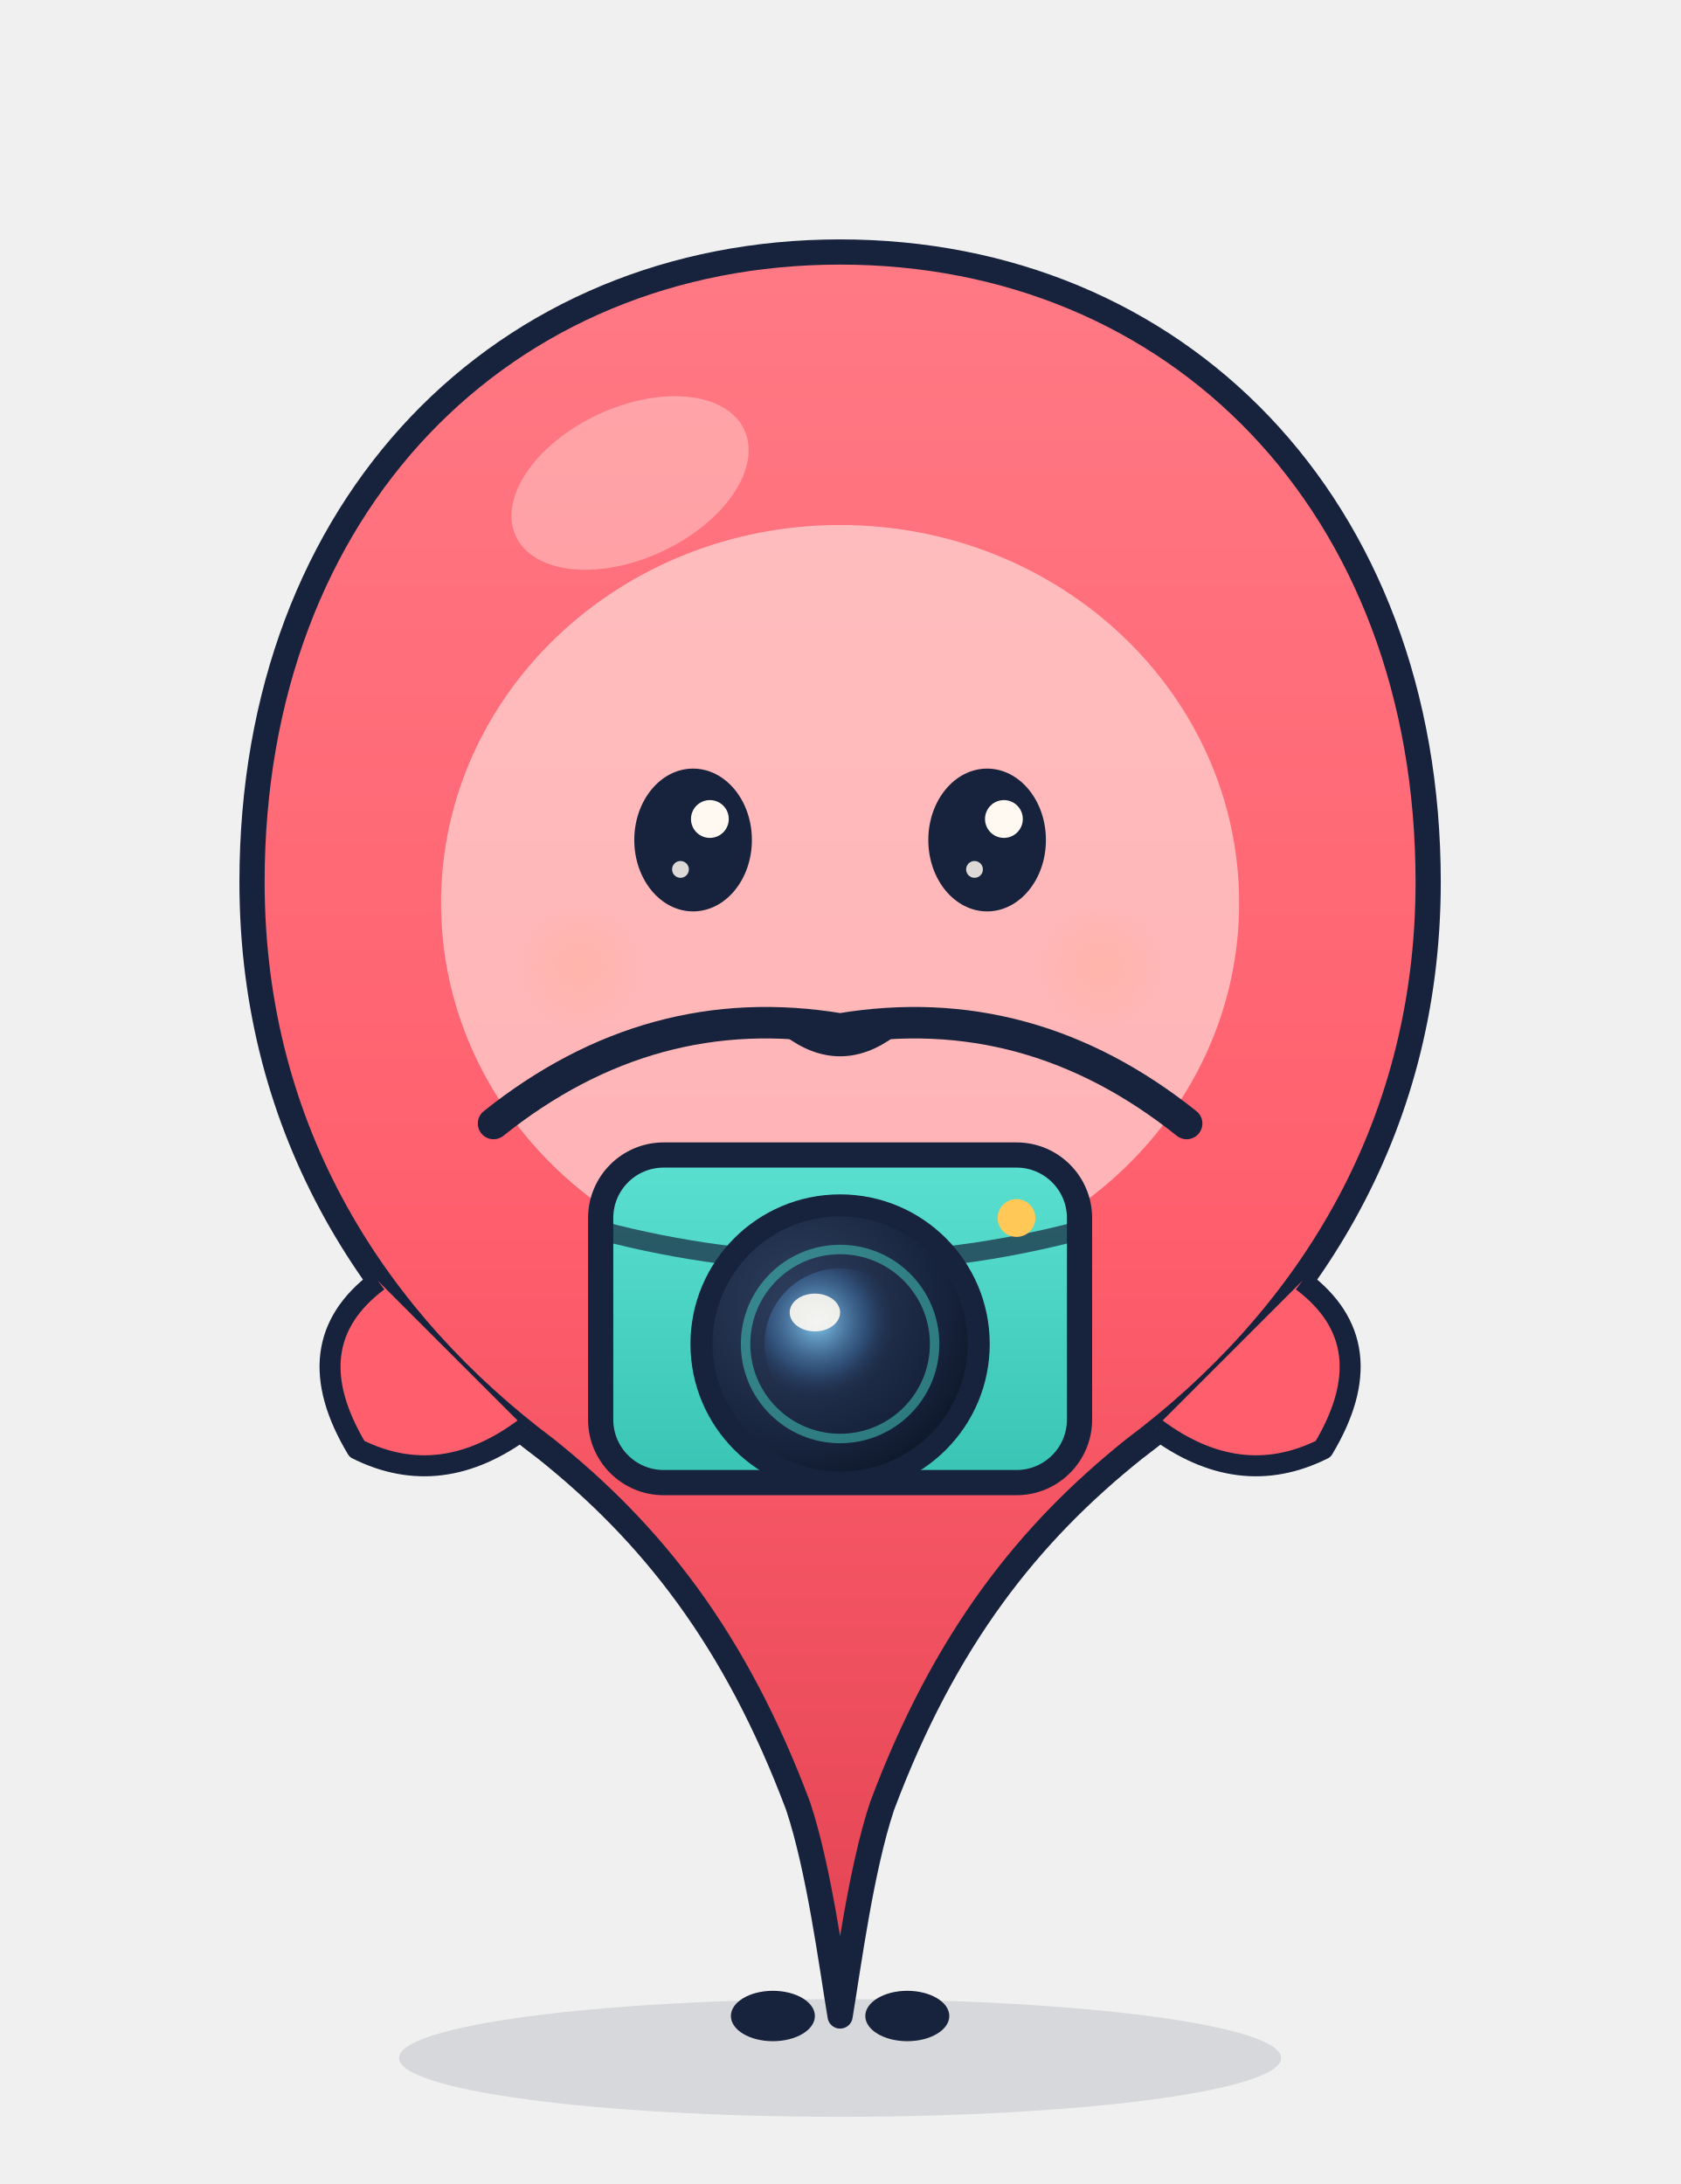
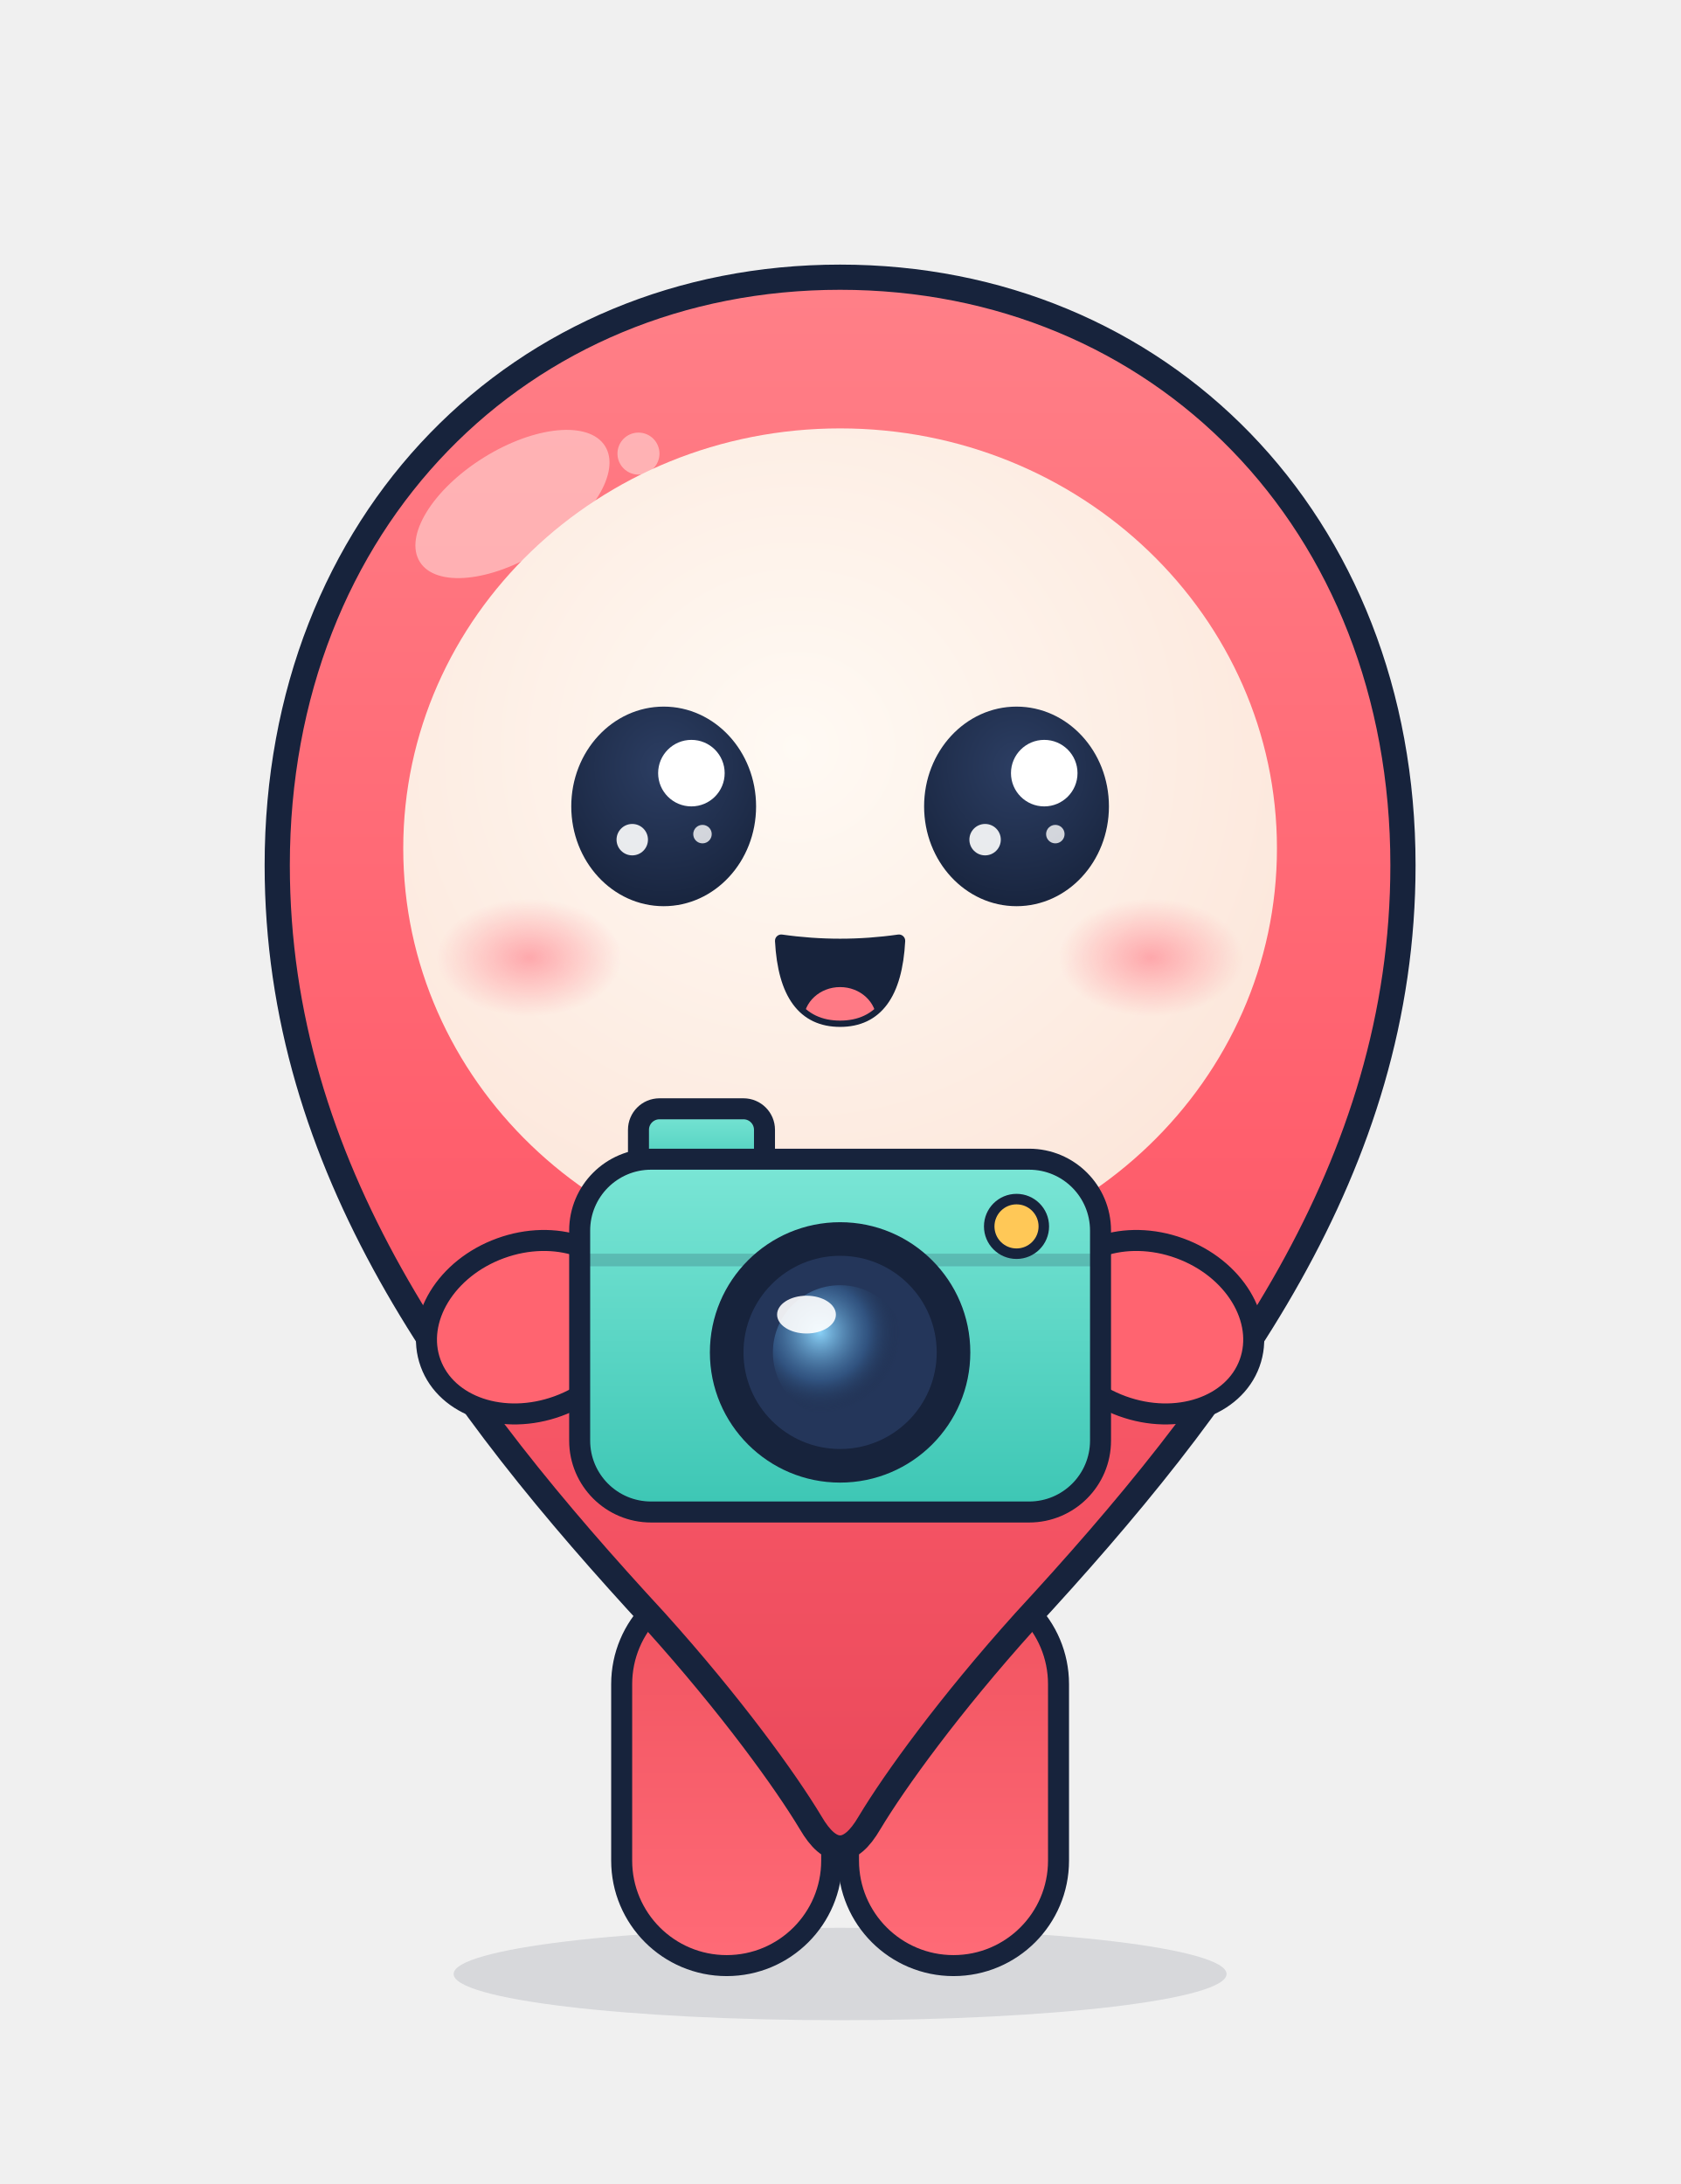
<svg xmlns="http://www.w3.org/2000/svg" viewBox="0 0 400 520" width="400" height="520">
  <defs>
    <linearGradient id="bodyGrad" x1="0" y1="0" x2="0" y2="1">
-       <stop offset="0%" stop-color="#FF7A85" />
+       <stop offset="0%" stop-color="#FF8088" />
      <stop offset="55%" stop-color="#FF5F6D" />
-       <stop offset="100%" stop-color="#E24352" />
+       <stop offset="100%" stop-color="#E9485A" />
    </linearGradient>
-     <linearGradient id="bagGrad" x1="0" y1="0" x2="0" y2="1">
-       <stop offset="0%" stop-color="#5BE0D0" />
-       <stop offset="100%" stop-color="#38C4B4" />
+     <linearGradient id="legGrad" x1="0" y1="0" x2="0" y2="1">
+       <stop offset="0%" stop-color="#F0525F" />
+       <stop offset="100%" stop-color="#FF6B77" />
    </linearGradient>
-     <radialGradient id="lensGrad" cx="0.35" cy="0.35" r="0.75">
-       <stop offset="0%" stop-color="#2E3F5E" />
-       <stop offset="70%" stop-color="#17233C" />
-       <stop offset="100%" stop-color="#0B1424" />
+     <radialGradient id="faceGrad" cx="0.45" cy="0.38" r="0.65">
+       <stop offset="0%" stop-color="#FFFAF4" />
+       <stop offset="100%" stop-color="#FCE6DA" />
    </radialGradient>
-     <radialGradient id="lensGlass" cx="0.35" cy="0.35" r="0.55">
-       <stop offset="0%" stop-color="#8FD9FF" stop-opacity="0.9" />
-       <stop offset="60%" stop-color="#3B6A9E" stop-opacity="0.5" />
+     <linearGradient id="camGrad" x1="0" y1="0" x2="0" y2="1">
+       <stop offset="0%" stop-color="#7BE6D6" />
+       <stop offset="100%" stop-color="#3CC6B4" />
+     </linearGradient>
+     <radialGradient id="eyeGrad" cx="0.5" cy="0.3" r="0.75">
+       <stop offset="0%" stop-color="#2C3E63" />
+       <stop offset="100%" stop-color="#17233C" />
+     </radialGradient>
+     <radialGradient id="lensGlass" cx="0.35" cy="0.35" r="0.6">
+       <stop offset="0%" stop-color="#8FD9FF" stop-opacity="0.95" />
+       <stop offset="60%" stop-color="#3B6A9E" stop-opacity="0.55" />
      <stop offset="100%" stop-color="#17233C" stop-opacity="0" />
    </radialGradient>
    <radialGradient id="cheekGrad" cx="0.5" cy="0.5" r="0.5">
-       <stop offset="0%" stop-color="#FFB4A8" stop-opacity="0.85" />
-       <stop offset="100%" stop-color="#FFB4A8" stop-opacity="0" />
+       <stop offset="0%" stop-color="#FF8A94" stop-opacity="0.7" />
+       <stop offset="100%" stop-color="#FF8A94" stop-opacity="0" />
    </radialGradient>
  </defs>
-   <ellipse cx="200" cy="490" rx="105" ry="14" fill="#17233C" opacity="0.12" />
-   <path d="M 200 60 C 120 60, 60 120, 60 210 C 60 270, 90 315, 130 345 C 155 365, 175 390, 190 430 C 195 445, 198 468, 200 480 C 202 468, 205 445, 210 430 C 225 390, 245 365, 270 345 C 310 315, 340 270, 340 210 C 340 120, 280 60, 200 60 Z" fill="url(#bodyGrad)" stroke="#17233C" stroke-width="6" stroke-linejoin="round" />
-   <ellipse cx="200" cy="215" rx="95" ry="90" fill="#FFF9F2" opacity="0.55" />
-   <circle cx="138" cy="230" r="16" fill="url(#cheekGrad)" />
-   <circle cx="262" cy="230" r="16" fill="url(#cheekGrad)" />
-   <ellipse cx="165" cy="200" rx="14" ry="17" fill="#17233C" />
-   <ellipse cx="235" cy="200" rx="14" ry="17" fill="#17233C" />
-   <circle cx="169" cy="195" r="4.5" fill="#FFF9F2" />
-   <circle cx="239" cy="195" r="4.5" fill="#FFF9F2" />
-   <circle cx="162" cy="207" r="2" fill="#FFF9F2" opacity="0.85" />
-   <circle cx="232" cy="207" r="2" fill="#FFF9F2" opacity="0.85" />
-   <path d="M 188 245 Q 200 254 212 245" fill="none" stroke="#17233C" stroke-width="4" stroke-linecap="round" />
-   <path d="M 90 305 Q 70 320 85 345 Q 105 355 125 340" fill="#FF5F6D" stroke="#17233C" stroke-width="5" stroke-linejoin="round" />
-   <path d="M 310 305 Q 330 320 315 345 Q 295 355 275 340" fill="#FF5F6D" stroke="#17233C" stroke-width="5" stroke-linejoin="round" />
-   <g transform="translate(200 320) scale(1.5)">
-     <path d="M -55 -35 Q -30 -55 0 -50 Q 30 -55 55 -35" fill="none" stroke="#17233C" stroke-width="5" stroke-linecap="round" />
-     <rect x="-38" y="-30" width="76" height="52" rx="10" fill="url(#bagGrad)" stroke="#17233C" stroke-width="4" />
-     <path d="M -38 -18 Q 0 -8 38 -18" fill="none" stroke="#17233C" stroke-width="3" opacity="0.7" />
-     <circle cx="0" cy="0" r="22" fill="url(#lensGrad)" stroke="#17233C" stroke-width="3.5" />
-     <circle cx="0" cy="0" r="15" fill="none" stroke="#45D6C6" stroke-width="1.5" opacity="0.5" />
-     <circle cx="0" cy="0" r="12" fill="url(#lensGlass)" />
-     <ellipse cx="-4" cy="-5" rx="4" ry="3" fill="#FFF9F2" opacity="0.9" />
-     <circle cx="28" cy="-20" r="3" fill="#FFC857" />
+   <g transform="translate(0 16)">
+     <ellipse cx="200" cy="454" rx="92" ry="11" fill="#17233C" opacity="0.12" />
+     <rect x="148" y="360" width="50" height="92" rx="25" fill="url(#legGrad)" stroke="#17233C" stroke-width="5" />
+     <rect x="202" y="360" width="50" height="92" rx="25" fill="url(#legGrad)" stroke="#17233C" stroke-width="5" />
+     <path d="M 200 50 C 124 50, 66 108, 66 190 C 66 262, 108 318, 156 370 C 174 390, 187 408, 193 418 Q 200 430 207 418 C 213 408, 226 390, 244 370 C 292 318, 334 262, 334 190 C 334 108, 276 50, 200 50 Z" fill="url(#bodyGrad)" stroke="#17233C" stroke-width="6" stroke-linejoin="round" />
+     <ellipse cx="122" cy="104" rx="26" ry="13" fill="#FFF9F2" opacity="0.45" transform="rotate(-32 122 104)" />
+     <circle cx="152" cy="92" r="5" fill="#FFF9F2" opacity="0.45" />
+     <ellipse cx="200" cy="186" rx="104" ry="100" fill="url(#faceGrad)" />
+     <ellipse cx="158" cy="176" rx="22" ry="23.76" fill="url(#eyeGrad)" />
+     <circle cx="164.6" cy="168.08" r="7.92" fill="#FFFFFF" />
+     <circle cx="150.52" cy="183.92" r="3.74" fill="#FFFFFF" opacity="0.9" />
+     <circle cx="167.24" cy="182.6" r="2.2" fill="#FFFFFF" opacity="0.8" />
+     <ellipse cx="242" cy="176" rx="22" ry="23.76" fill="url(#eyeGrad)" />
+     <circle cx="248.6" cy="168.08" r="7.92" fill="#FFFFFF" />
+     <circle cx="234.52" cy="183.92" r="3.74" fill="#FFFFFF" opacity="0.9" />
+     <circle cx="251.24" cy="182.6" r="2.2" fill="#FFFFFF" opacity="0.8" />
+     <ellipse cx="126" cy="212" rx="22" ry="14" fill="url(#cheekGrad)" />
+     <ellipse cx="274" cy="212" rx="22" ry="14" fill="url(#cheekGrad)" />
+     <clipPath id="mouthClip">
+       <path d="M 186 208 Q 200 210 214 208 Q 213 227 200 227 Q 187 227 186 208 Z" />
+     </clipPath>
+     <path d="M 186 208 Q 200 210 214 208 Q 213 227 200 227 Q 187 227 186 208 Z" fill="#17233C" stroke="#17233C" stroke-width="3" stroke-linejoin="round" />
+     <ellipse cx="200" cy="227" rx="8.68" ry="7.98" fill="#FF7A85" clip-path="url(#mouthClip)" />
+     <ellipse cx="126" cy="300" rx="25" ry="20" transform="rotate(-20 126 300)" fill="#FF6470" stroke="#17233C" stroke-width="5" />
+     <ellipse cx="274" cy="300" rx="25" ry="20" transform="rotate(20 274 300)" fill="#FF6470" stroke="#17233C" stroke-width="5" />
+     <g transform="translate(200 302) rotate(0) scale(1)">
+       <rect x="-48" y="-54" width="30" height="18" rx="5" fill="url(#camGrad)" stroke="#17233C" stroke-width="5" />
+       <rect x="-62" y="-42" width="124" height="84" rx="17" fill="url(#camGrad)" stroke="#17233C" stroke-width="5" />
+       <path d="M -62 -18 L 62 -18" stroke="#17233C" stroke-width="3" opacity="0.18" />
+       <circle cx="0" cy="4" r="31" fill="#17233C" />
+       <circle cx="0" cy="4" r="23" fill="#24365A" />
+       <circle cx="0" cy="4" r="16" fill="url(#lensGlass)" />
+       <ellipse cx="-8" cy="-5" rx="7" ry="4.5" fill="#FFFFFF" opacity="0.9" />
+       <circle cx="42" cy="-26" r="6.5" fill="#FFC857" stroke="#17233C" stroke-width="2.5" />
+     </g>
  </g>
-   <ellipse cx="150" cy="115" rx="30" ry="18" fill="#FFF9F2" opacity="0.35" transform="rotate(-25 150 115)" />
-   <ellipse cx="184" cy="480" rx="10" ry="6" fill="#17233C" />
-   <ellipse cx="216" cy="480" rx="10" ry="6" fill="#17233C" />
</svg>
